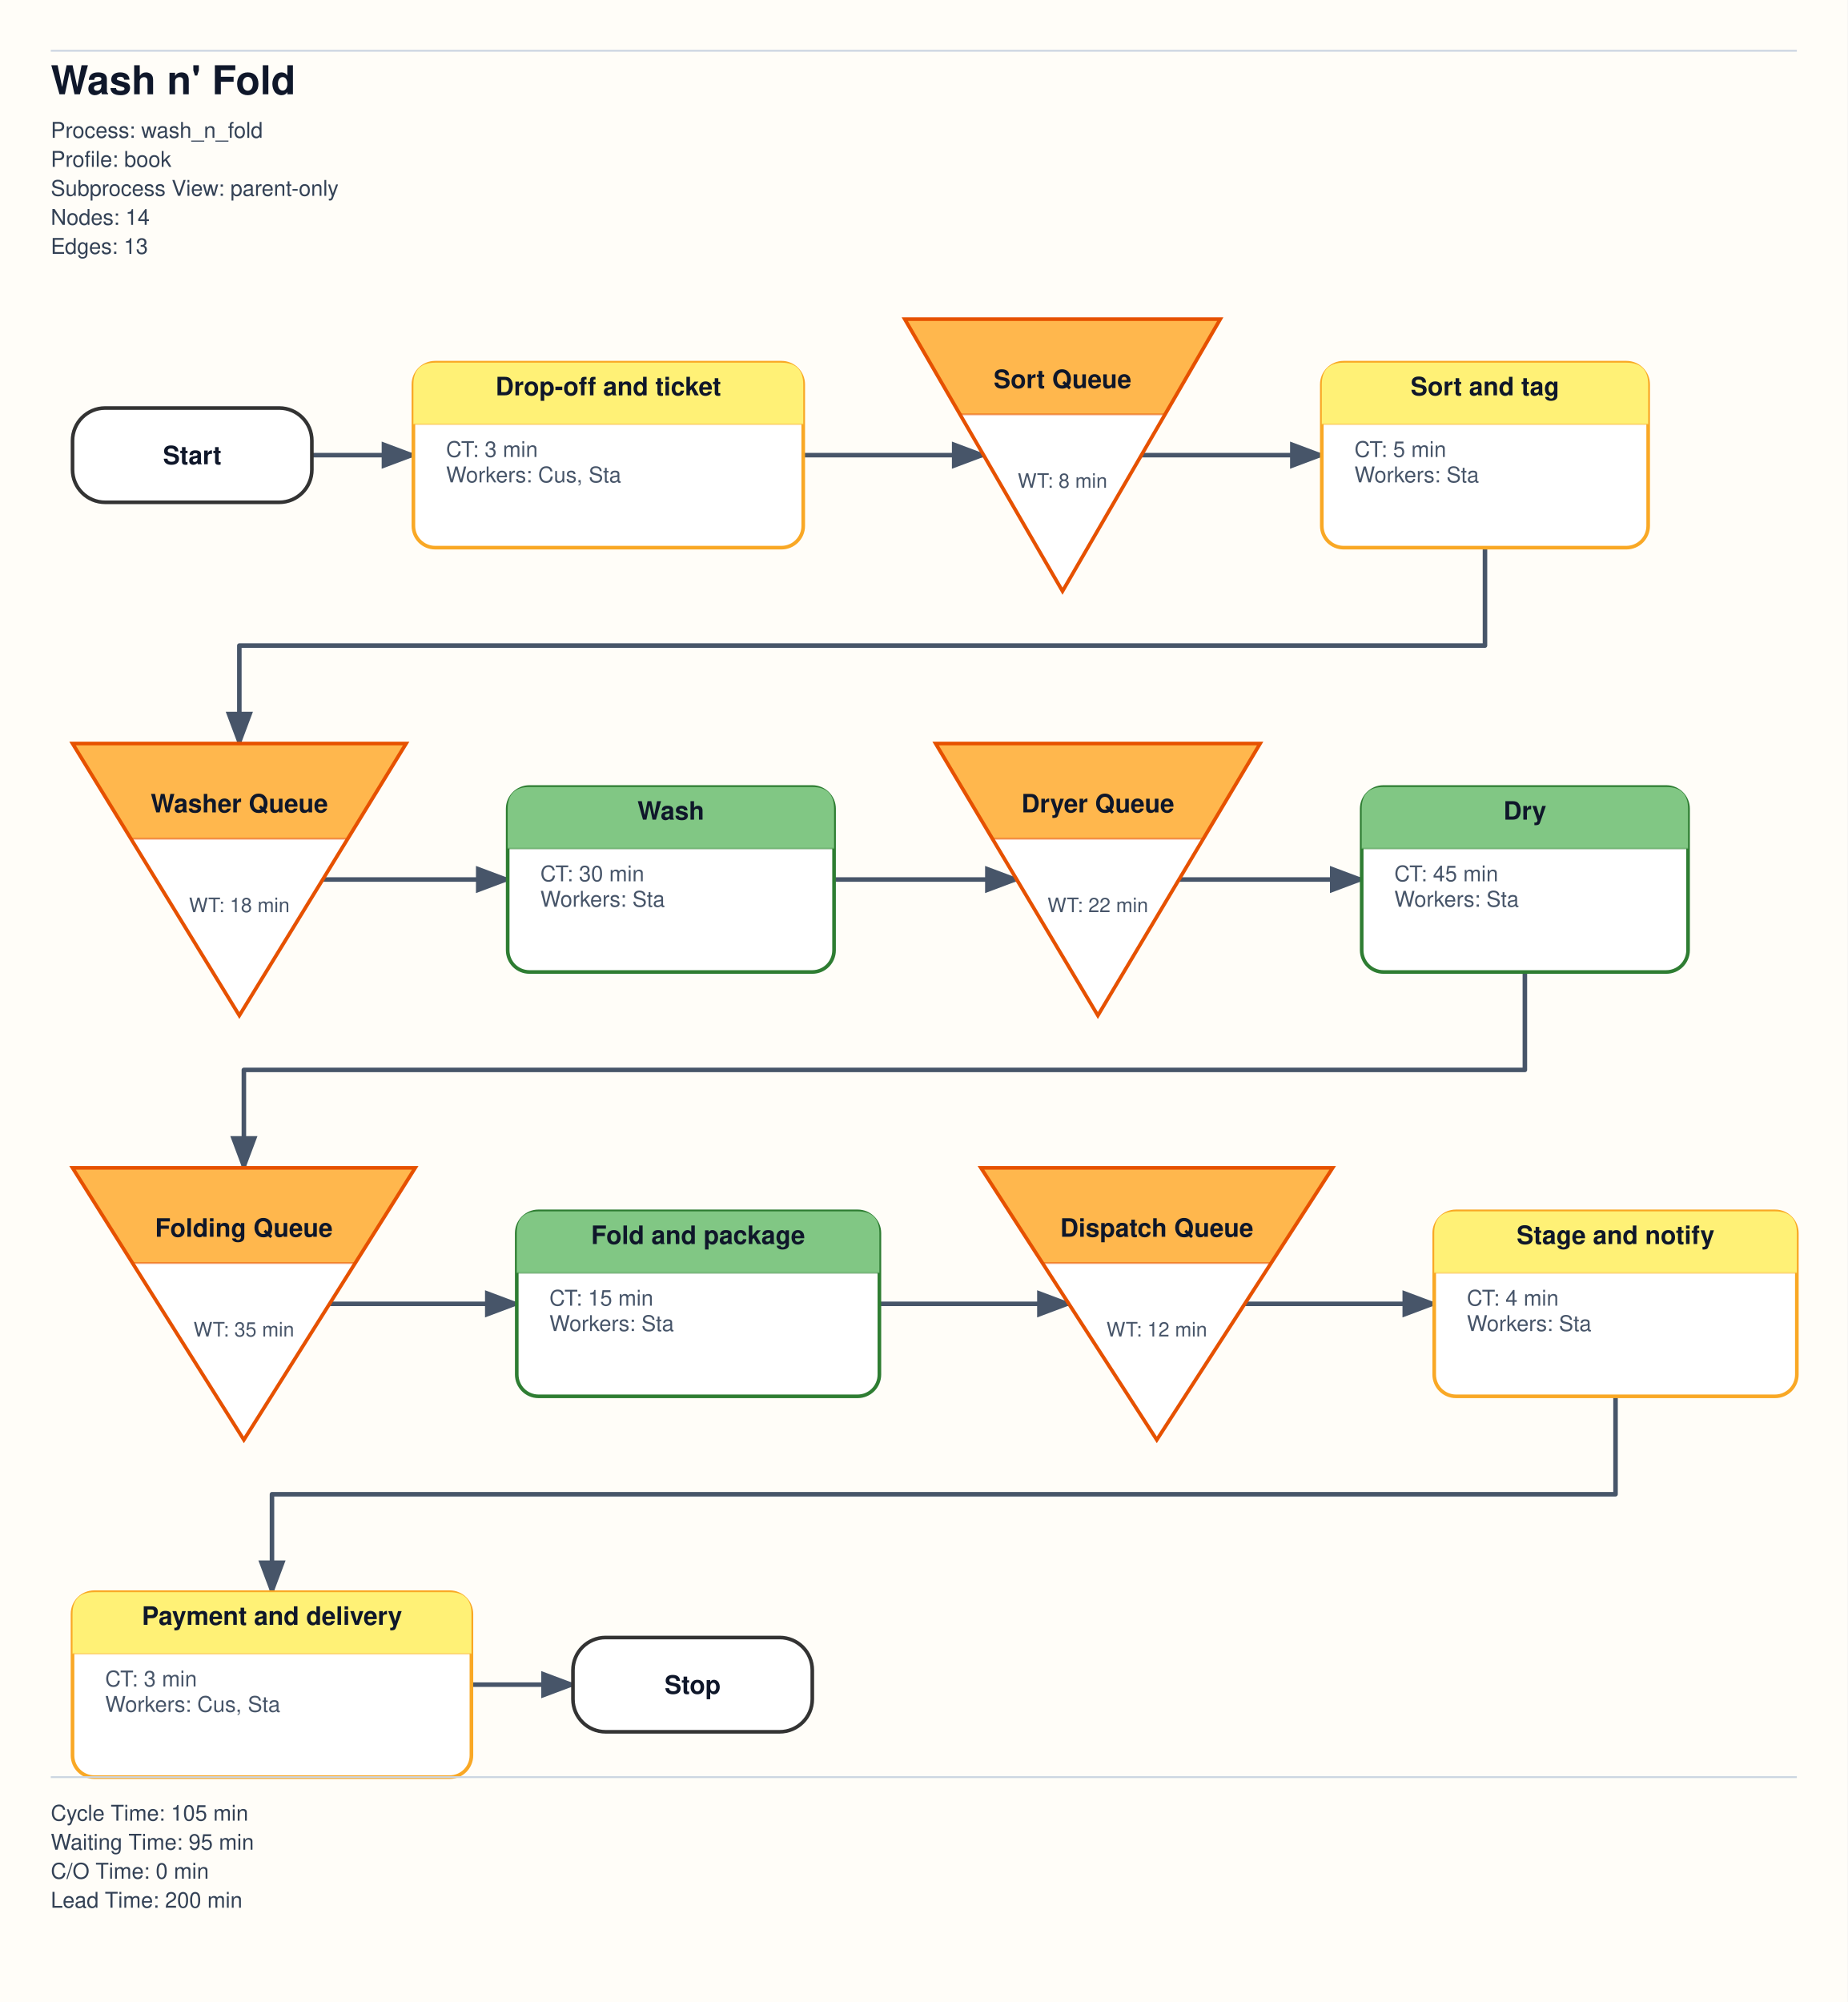
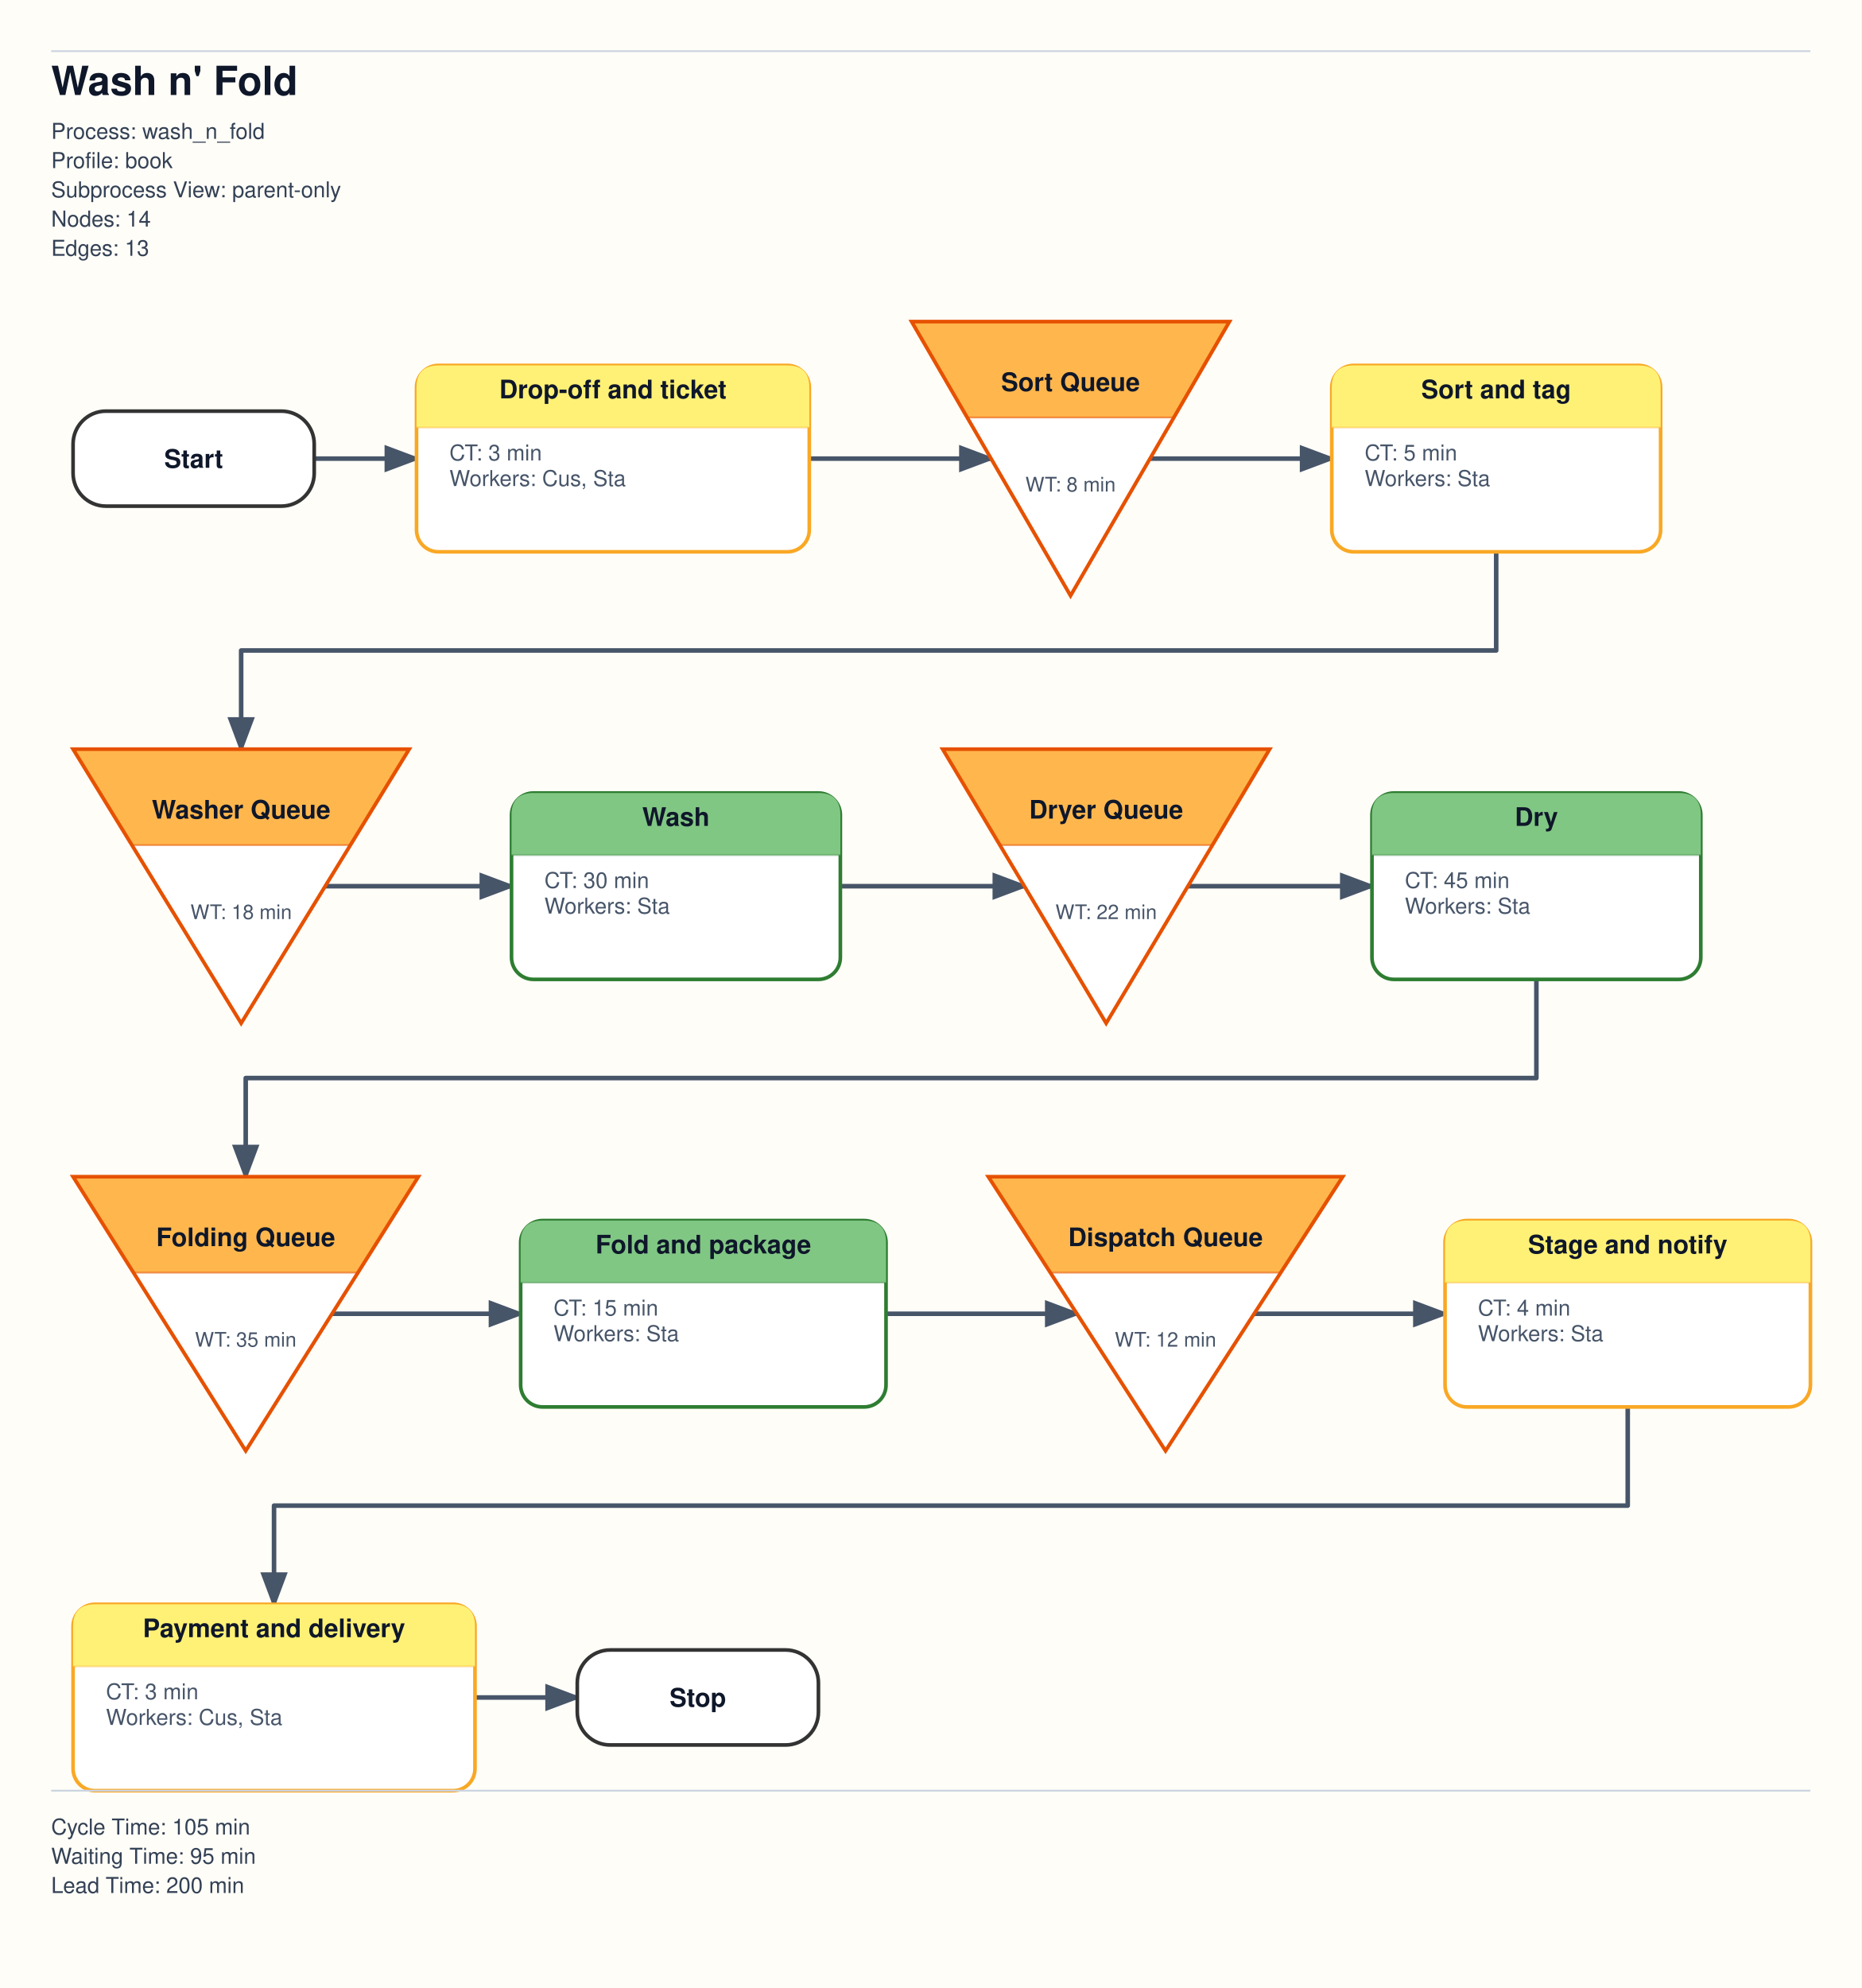
- <svg xmlns="http://www.w3.org/2000/svg" width="1019" height="1104" viewBox="0 0 1019 1104" data-flo-artifact-kind="svg" data-flo-backend="svg" data-flo-diagram="sppm" data-flo-layout-engine="elk" role="img" aria-labelledby="flo-svg-title flo-svg-description" data-sppm-publication-page-id="main-p1">
+ <svg xmlns="http://www.w3.org/2000/svg" width="1019" height="1088" viewBox="0 0 1019 1088" data-flo-artifact-kind="svg" data-flo-backend="svg" data-flo-diagram="sppm" data-flo-layout-engine="elk" role="img" aria-labelledby="flo-svg-title flo-svg-description" data-sppm-publication-page-id="main-p1">
  <defs>
    <marker id="flo-sppm-arrow" markerWidth="8" markerHeight="6" refX="7" refY="3" orient="auto" markerUnits="strokeWidth">
      <path d="M0,0 L8,3 L0,6 z" fill="#475569" />
    </marker>
  </defs>
  <rect width="100%" height="100%" fill="#fffdf8" />
  <g data-sppm-publication-band="header">
    <line x1="28.0" y1="28.0" x2="991.0" y2="28.0" stroke="#cbd5e1" stroke-width="1" />
    <text x="28.0" y="52.0" font-family="Helvetica" font-size="22" font-weight="700" fill="#0f172a">Wash n' Fold</text>
    <text x="28.0" y="76.0" font-family="Helvetica" font-size="12" fill="#334155">Process: wash_n_fold</text>
    <text x="28.0" y="92.0" font-family="Helvetica" font-size="12" fill="#334155">Profile: book</text>
    <text x="28.0" y="108.0" font-family="Helvetica" font-size="12" fill="#334155">Subprocess View: parent-only</text>
    <text x="28.0" y="124.0" font-family="Helvetica" font-size="12" fill="#334155">Nodes: 14</text>
    <text x="28.0" y="140.0" font-family="Helvetica" font-size="12" fill="#334155">Edges: 13</text>
  </g>
  <g transform="translate(28.0,164.0)">
    <g data-edge-source="dropoff" data-edge-target="sort_tag_wait_queue" data-edge-kind="direct">
      <polyline points="415.0,87.0 464.8,87.0 514.5,87.0" fill="none" stroke="#475569" stroke-width="2.5" stroke-linecap="round" stroke-linejoin="round" marker-end="url(#flo-sppm-arrow)" />
    </g>
    <g data-edge-source="dry" data-edge-target="fold_package_wait_queue" data-edge-kind="direct">
      <polyline points="813.0,372.0 813.0,426.0 106.5,426.0 106.5,480.0" fill="none" stroke="#475569" stroke-width="2.5" stroke-linecap="round" stroke-linejoin="round" marker-end="url(#flo-sppm-arrow)" />
    </g>
    <g data-edge-source="dry_wait_queue" data-edge-target="dry" data-edge-kind="direct">
      <polyline points="622.2,321.0 672.6,321.0 723.0,321.0" fill="none" stroke="#475569" stroke-width="2.5" stroke-linecap="round" stroke-linejoin="round" marker-end="url(#flo-sppm-arrow)" />
    </g>
    <g data-edge-source="fold_package" data-edge-target="stage_notify_wait_queue" data-edge-kind="direct">
      <polyline points="457.0,555.0 509.2,555.0 561.5,555.0" fill="none" stroke="#475569" stroke-width="2.5" stroke-linecap="round" stroke-linejoin="round" marker-end="url(#flo-sppm-arrow)" />
    </g>
    <g data-edge-source="fold_package_wait_queue" data-edge-target="fold_package" data-edge-kind="direct">
      <polyline points="153.8,555.0 205.4,555.0 257.0,555.0" fill="none" stroke="#475569" stroke-width="2.5" stroke-linecap="round" stroke-linejoin="round" marker-end="url(#flo-sppm-arrow)" />
    </g>
    <g data-edge-source="payment_delivery" data-edge-target="end" data-edge-kind="direct">
      <polyline points="232.0,765.0 260.0,765.0 288.0,765.0" fill="none" stroke="#475569" stroke-width="2.5" stroke-linecap="round" stroke-linejoin="round" marker-end="url(#flo-sppm-arrow)" />
    </g>
    <g data-edge-source="sort_tag" data-edge-target="wash_wait_queue" data-edge-kind="direct">
      <polyline points="791.0,138.0 791.0,192.0 104.0,192.0 104.0,246.0" fill="none" stroke="#475569" stroke-width="2.5" stroke-linecap="round" stroke-linejoin="round" marker-end="url(#flo-sppm-arrow)" />
    </g>
    <g data-edge-source="sort_tag_wait_queue" data-edge-target="sort_tag" data-edge-kind="direct">
      <polyline points="601.5,87.0 651.2,87.0 701.0,87.0" fill="none" stroke="#475569" stroke-width="2.5" stroke-linecap="round" stroke-linejoin="round" marker-end="url(#flo-sppm-arrow)" />
    </g>
    <g data-edge-source="stage_notify" data-edge-target="payment_delivery" data-edge-kind="direct">
      <polyline points="863.0,606.0 863.0,660.0 122.0,660.0 122.0,714.0" fill="none" stroke="#475569" stroke-width="2.5" stroke-linecap="round" stroke-linejoin="round" marker-end="url(#flo-sppm-arrow)" />
    </g>
    <g data-edge-source="stage_notify_wait_queue" data-edge-target="stage_notify" data-edge-kind="direct">
      <polyline points="658.5,555.0 710.8,555.0 763.0,555.0" fill="none" stroke="#475569" stroke-width="2.5" stroke-linecap="round" stroke-linejoin="round" marker-end="url(#flo-sppm-arrow)" />
    </g>
    <g data-edge-source="start" data-edge-target="dropoff" data-edge-kind="direct">
      <polyline points="144.0,87.0 172.0,87.0 200.0,87.0" fill="none" stroke="#475569" stroke-width="2.5" stroke-linecap="round" stroke-linejoin="round" marker-end="url(#flo-sppm-arrow)" />
    </g>
    <g data-edge-source="wash" data-edge-target="dry_wait_queue" data-edge-kind="direct">
      <polyline points="432.0,321.0 482.4,321.0 532.8,321.0" fill="none" stroke="#475569" stroke-width="2.5" stroke-linecap="round" stroke-linejoin="round" marker-end="url(#flo-sppm-arrow)" />
    </g>
    <g data-edge-source="wash_wait_queue" data-edge-target="wash" data-edge-kind="direct">
      <polyline points="150.0,321.0 201.0,321.0 252.0,321.0" fill="none" stroke="#475569" stroke-width="2.5" stroke-linecap="round" stroke-linejoin="round" marker-end="url(#flo-sppm-arrow)" />
    </g>
    <g data-node-id="start" data-node-kind="start">
      <rect x="12.0" y="61.0" width="132.0" height="52.0" rx="18" fill="#FFFFFF" stroke="#333333" stroke-width="2" />
      <text x="78.0" y="92.0" text-anchor="middle" font-family="Helvetica" font-size="14" font-weight="600" fill="#0f172a">Start</text>
    </g>
    <g data-node-id="dropoff" data-node-kind="task">
      <rect x="200.0" y="36.0" width="215.0" height="102.0" rx="12" fill="white" stroke="#F9A825" stroke-width="2" />
      <path data-node-header="top-rounded" d="M 212.0 36.0 L 403.0 36.0 Q 415.0 36.0 415.0 48.0 L 415.0 70.0 L 200.0 70.0 L 200.0 48.0 Q 200.0 36.0 212.0 36.0 Z" fill="#FFF176" stroke="none" />
      <line x1="200.0" y1="70.0" x2="415.0" y2="70.0" stroke="#F9A825" stroke-width="1" opacity="0.35" />
      <text x="307.5" y="54.0" text-anchor="middle" font-family="Helvetica" font-size="14" font-weight="600" fill="#0f172a">Drop-off and ticket</text>
      <text x="218.0" y="88.0" text-anchor="start" font-family="Helvetica" font-size="12" font-weight="400" fill="#475569">CT: 3 min</text>
      <text x="218.0" y="102.0" text-anchor="start" font-family="Helvetica" font-size="12" font-weight="400" fill="#475569">Workers: Cus, Sta</text>
    </g>
    <g data-node-id="sort_tag_wait_queue" data-node-kind="queue">
      <polygon data-node-queue-body="true" points="471.0,12.0 645.0,12.0 558.0,162.0" fill="#FFFFFF" stroke="none" />
      <polygon data-node-queue-color-band="true" points="471.0,12.0 645.0,12.0 614.5,64.5 501.4,64.5" fill="#FFB74D" stroke="none" />
      <line data-node-queue-divider="true" x1="501.4" y1="64.5" x2="614.5" y2="64.5" stroke="#E65100" stroke-width="1" opacity="0.55" />
      <polygon data-node-queue-outline="true" points="471.0,12.0 645.0,12.0 558.0,162.0" fill="none" stroke="#E65100" stroke-width="2" />
      <text x="558.0" y="50.0" text-anchor="middle" font-family="Helvetica" font-size="14" font-weight="600" fill="#0f172a">Sort Queue</text>
      <text x="558.0" y="105.0" text-anchor="middle" font-family="Helvetica" font-size="11" font-weight="400" fill="#475569">WT: 8 min</text>
    </g>
    <g data-node-id="sort_tag" data-node-kind="task">
      <rect x="701.0" y="36.0" width="180.0" height="102.0" rx="12" fill="white" stroke="#F9A825" stroke-width="2" />
      <path data-node-header="top-rounded" d="M 713.0 36.0 L 869.0 36.0 Q 881.0 36.0 881.0 48.0 L 881.0 70.0 L 701.0 70.0 L 701.0 48.0 Q 701.0 36.0 713.0 36.0 Z" fill="#FFF176" stroke="none" />
      <line x1="701.0" y1="70.0" x2="881.0" y2="70.0" stroke="#F9A825" stroke-width="1" opacity="0.35" />
      <text x="791.0" y="54.0" text-anchor="middle" font-family="Helvetica" font-size="14" font-weight="600" fill="#0f172a">Sort and tag</text>
      <text x="719.0" y="88.0" text-anchor="start" font-family="Helvetica" font-size="12" font-weight="400" fill="#475569">CT: 5 min</text>
      <text x="719.0" y="102.0" text-anchor="start" font-family="Helvetica" font-size="12" font-weight="400" fill="#475569">Workers: Sta</text>
    </g>
    <g data-node-id="wash_wait_queue" data-node-kind="queue">
      <polygon data-node-queue-body="true" points="12.0,246.0 196.0,246.0 104.0,396.0" fill="#FFFFFF" stroke="none" />
      <polygon data-node-queue-color-band="true" points="12.0,246.0 196.0,246.0 163.8,298.5 44.2,298.5" fill="#FFB74D" stroke="none" />
      <line data-node-queue-divider="true" x1="44.2" y1="298.5" x2="163.8" y2="298.5" stroke="#E65100" stroke-width="1" opacity="0.55" />
      <polygon data-node-queue-outline="true" points="12.0,246.0 196.0,246.0 104.0,396.0" fill="none" stroke="#E65100" stroke-width="2" />
      <text x="104.0" y="284.0" text-anchor="middle" font-family="Helvetica" font-size="14" font-weight="600" fill="#0f172a">Washer Queue</text>
      <text x="104.0" y="339.0" text-anchor="middle" font-family="Helvetica" font-size="11" font-weight="400" fill="#475569">WT: 18 min</text>
    </g>
    <g data-node-id="wash" data-node-kind="task">
      <rect x="252.0" y="270.0" width="180.0" height="102.0" rx="12" fill="white" stroke="#2E7D32" stroke-width="2" />
      <path data-node-header="top-rounded" d="M 264.0 270.0 L 420.0 270.0 Q 432.0 270.0 432.0 282.0 L 432.0 304.0 L 252.0 304.0 L 252.0 282.0 Q 252.0 270.0 264.0 270.0 Z" fill="#81C784" stroke="none" />
      <line x1="252.0" y1="304.0" x2="432.0" y2="304.0" stroke="#2E7D32" stroke-width="1" opacity="0.35" />
      <text x="342.0" y="288.0" text-anchor="middle" font-family="Helvetica" font-size="14" font-weight="600" fill="#0f172a">Wash</text>
      <text x="270.0" y="322.0" text-anchor="start" font-family="Helvetica" font-size="12" font-weight="400" fill="#475569">CT: 30 min</text>
      <text x="270.0" y="336.0" text-anchor="start" font-family="Helvetica" font-size="12" font-weight="400" fill="#475569">Workers: Sta</text>
    </g>
    <g data-node-id="dry_wait_queue" data-node-kind="queue">
      <polygon data-node-queue-body="true" points="488.0,246.0 667.0,246.0 577.5,396.0" fill="#FFFFFF" stroke="none" />
      <polygon data-node-queue-color-band="true" points="488.0,246.0 667.0,246.0 635.7,298.5 519.3,298.5" fill="#FFB74D" stroke="none" />
      <line data-node-queue-divider="true" x1="519.3" y1="298.5" x2="635.7" y2="298.5" stroke="#E65100" stroke-width="1" opacity="0.55" />
      <polygon data-node-queue-outline="true" points="488.0,246.0 667.0,246.0 577.5,396.0" fill="none" stroke="#E65100" stroke-width="2" />
      <text x="577.5" y="284.0" text-anchor="middle" font-family="Helvetica" font-size="14" font-weight="600" fill="#0f172a">Dryer Queue</text>
      <text x="577.5" y="339.0" text-anchor="middle" font-family="Helvetica" font-size="11" font-weight="400" fill="#475569">WT: 22 min</text>
    </g>
    <g data-node-id="dry" data-node-kind="task">
      <rect x="723.0" y="270.0" width="180.0" height="102.0" rx="12" fill="white" stroke="#2E7D32" stroke-width="2" />
      <path data-node-header="top-rounded" d="M 735.0 270.0 L 891.0 270.0 Q 903.0 270.0 903.0 282.0 L 903.0 304.0 L 723.0 304.0 L 723.0 282.0 Q 723.0 270.0 735.0 270.0 Z" fill="#81C784" stroke="none" />
      <line x1="723.0" y1="304.0" x2="903.0" y2="304.0" stroke="#2E7D32" stroke-width="1" opacity="0.35" />
      <text x="813.0" y="288.0" text-anchor="middle" font-family="Helvetica" font-size="14" font-weight="600" fill="#0f172a">Dry</text>
      <text x="741.0" y="322.0" text-anchor="start" font-family="Helvetica" font-size="12" font-weight="400" fill="#475569">CT: 45 min</text>
      <text x="741.0" y="336.0" text-anchor="start" font-family="Helvetica" font-size="12" font-weight="400" fill="#475569">Workers: Sta</text>
    </g>
    <g data-node-id="fold_package_wait_queue" data-node-kind="queue">
      <polygon data-node-queue-body="true" points="12.0,480.0 201.0,480.0 106.5,630.0" fill="#FFFFFF" stroke="none" />
      <polygon data-node-queue-color-band="true" points="12.0,480.0 201.0,480.0 167.9,532.5 45.1,532.5" fill="#FFB74D" stroke="none" />
      <line data-node-queue-divider="true" x1="45.1" y1="532.5" x2="167.9" y2="532.5" stroke="#E65100" stroke-width="1" opacity="0.55" />
      <polygon data-node-queue-outline="true" points="12.0,480.0 201.0,480.0 106.5,630.0" fill="none" stroke="#E65100" stroke-width="2" />
      <text x="106.5" y="518.0" text-anchor="middle" font-family="Helvetica" font-size="14" font-weight="600" fill="#0f172a">Folding Queue</text>
      <text x="106.5" y="573.0" text-anchor="middle" font-family="Helvetica" font-size="11" font-weight="400" fill="#475569">WT: 35 min</text>
    </g>
    <g data-node-id="fold_package" data-node-kind="task">
      <rect x="257.0" y="504.0" width="200.0" height="102.0" rx="12" fill="white" stroke="#2E7D32" stroke-width="2" />
      <path data-node-header="top-rounded" d="M 269.0 504.0 L 445.0 504.0 Q 457.0 504.0 457.0 516.0 L 457.0 538.0 L 257.0 538.0 L 257.0 516.0 Q 257.0 504.0 269.0 504.0 Z" fill="#81C784" stroke="none" />
      <line x1="257.0" y1="538.0" x2="457.0" y2="538.0" stroke="#2E7D32" stroke-width="1" opacity="0.35" />
      <text x="357.0" y="522.0" text-anchor="middle" font-family="Helvetica" font-size="14" font-weight="600" fill="#0f172a">Fold and package</text>
      <text x="275.0" y="556.0" text-anchor="start" font-family="Helvetica" font-size="12" font-weight="400" fill="#475569">CT: 15 min</text>
      <text x="275.0" y="570.0" text-anchor="start" font-family="Helvetica" font-size="12" font-weight="400" fill="#475569">Workers: Sta</text>
    </g>
    <g data-node-id="stage_notify_wait_queue" data-node-kind="queue">
      <polygon data-node-queue-body="true" points="513.0,480.0 707.0,480.0 610.0,630.0" fill="#FFFFFF" stroke="none" />
      <polygon data-node-queue-color-band="true" points="513.0,480.0 707.0,480.0 673.0,532.5 547.0,532.5" fill="#FFB74D" stroke="none" />
      <line data-node-queue-divider="true" x1="547.0" y1="532.5" x2="673.0" y2="532.5" stroke="#E65100" stroke-width="1" opacity="0.55" />
      <polygon data-node-queue-outline="true" points="513.0,480.0 707.0,480.0 610.0,630.0" fill="none" stroke="#E65100" stroke-width="2" />
      <text x="610.0" y="518.0" text-anchor="middle" font-family="Helvetica" font-size="14" font-weight="600" fill="#0f172a">Dispatch Queue</text>
      <text x="610.0" y="573.0" text-anchor="middle" font-family="Helvetica" font-size="11" font-weight="400" fill="#475569">WT: 12 min</text>
    </g>
    <g data-node-id="stage_notify" data-node-kind="task">
      <rect x="763.0" y="504.0" width="200.0" height="102.0" rx="12" fill="white" stroke="#F9A825" stroke-width="2" />
      <path data-node-header="top-rounded" d="M 775.0 504.0 L 951.0 504.0 Q 963.0 504.0 963.0 516.0 L 963.0 538.0 L 763.0 538.0 L 763.0 516.0 Q 763.0 504.0 775.0 504.0 Z" fill="#FFF176" stroke="none" />
      <line x1="763.0" y1="538.0" x2="963.0" y2="538.0" stroke="#F9A825" stroke-width="1" opacity="0.35" />
      <text x="863.0" y="522.0" text-anchor="middle" font-family="Helvetica" font-size="14" font-weight="600" fill="#0f172a">Stage and notify</text>
      <text x="781.0" y="556.0" text-anchor="start" font-family="Helvetica" font-size="12" font-weight="400" fill="#475569">CT: 4 min</text>
      <text x="781.0" y="570.0" text-anchor="start" font-family="Helvetica" font-size="12" font-weight="400" fill="#475569">Workers: Sta</text>
    </g>
    <g data-node-id="payment_delivery" data-node-kind="task">
      <rect x="12.0" y="714.0" width="220.0" height="102.0" rx="12" fill="white" stroke="#F9A825" stroke-width="2" />
      <path data-node-header="top-rounded" d="M 24.0 714.0 L 220.0 714.0 Q 232.0 714.0 232.0 726.0 L 232.0 748.0 L 12.0 748.0 L 12.0 726.0 Q 12.0 714.0 24.0 714.0 Z" fill="#FFF176" stroke="none" />
      <line x1="12.0" y1="748.0" x2="232.0" y2="748.0" stroke="#F9A825" stroke-width="1" opacity="0.35" />
      <text x="122.0" y="732.0" text-anchor="middle" font-family="Helvetica" font-size="14" font-weight="600" fill="#0f172a">Payment and delivery</text>
      <text x="30.0" y="766.0" text-anchor="start" font-family="Helvetica" font-size="12" font-weight="400" fill="#475569">CT: 3 min</text>
      <text x="30.0" y="780.0" text-anchor="start" font-family="Helvetica" font-size="12" font-weight="400" fill="#475569">Workers: Cus, Sta</text>
    </g>
    <g data-node-id="end" data-node-kind="end">
      <rect x="288.0" y="739.0" width="132.0" height="52.0" rx="18" fill="#FFFFFF" stroke="#333333" stroke-width="2" />
      <text x="354.0" y="770.0" text-anchor="middle" font-family="Helvetica" font-size="14" font-weight="600" fill="#0f172a">Stop</text>
    </g>
  </g>
  <g data-sppm-publication-band="footer">
    <line x1="28.0" y1="980.0" x2="991.0" y2="980.0" stroke="#cbd5e1" stroke-width="1" />
    <text x="28.0" y="1004.0" font-family="Helvetica" font-size="12" fill="#334155">Cycle Time: 105 min</text>
    <text x="28.0" y="1020.0" font-family="Helvetica" font-size="12" fill="#334155">Waiting Time: 95 min</text>
-     <text x="28.0" y="1036.0" font-family="Helvetica" font-size="12" fill="#334155">C/O Time: 0 min</text>
-     <text x="28.0" y="1052.0" font-family="Helvetica" font-size="12" fill="#334155">Lead Time: 200 min</text>
+     <text x="28.0" y="1036.0" font-family="Helvetica" font-size="12" fill="#334155">Lead Time: 200 min</text>
  </g>
</svg>
